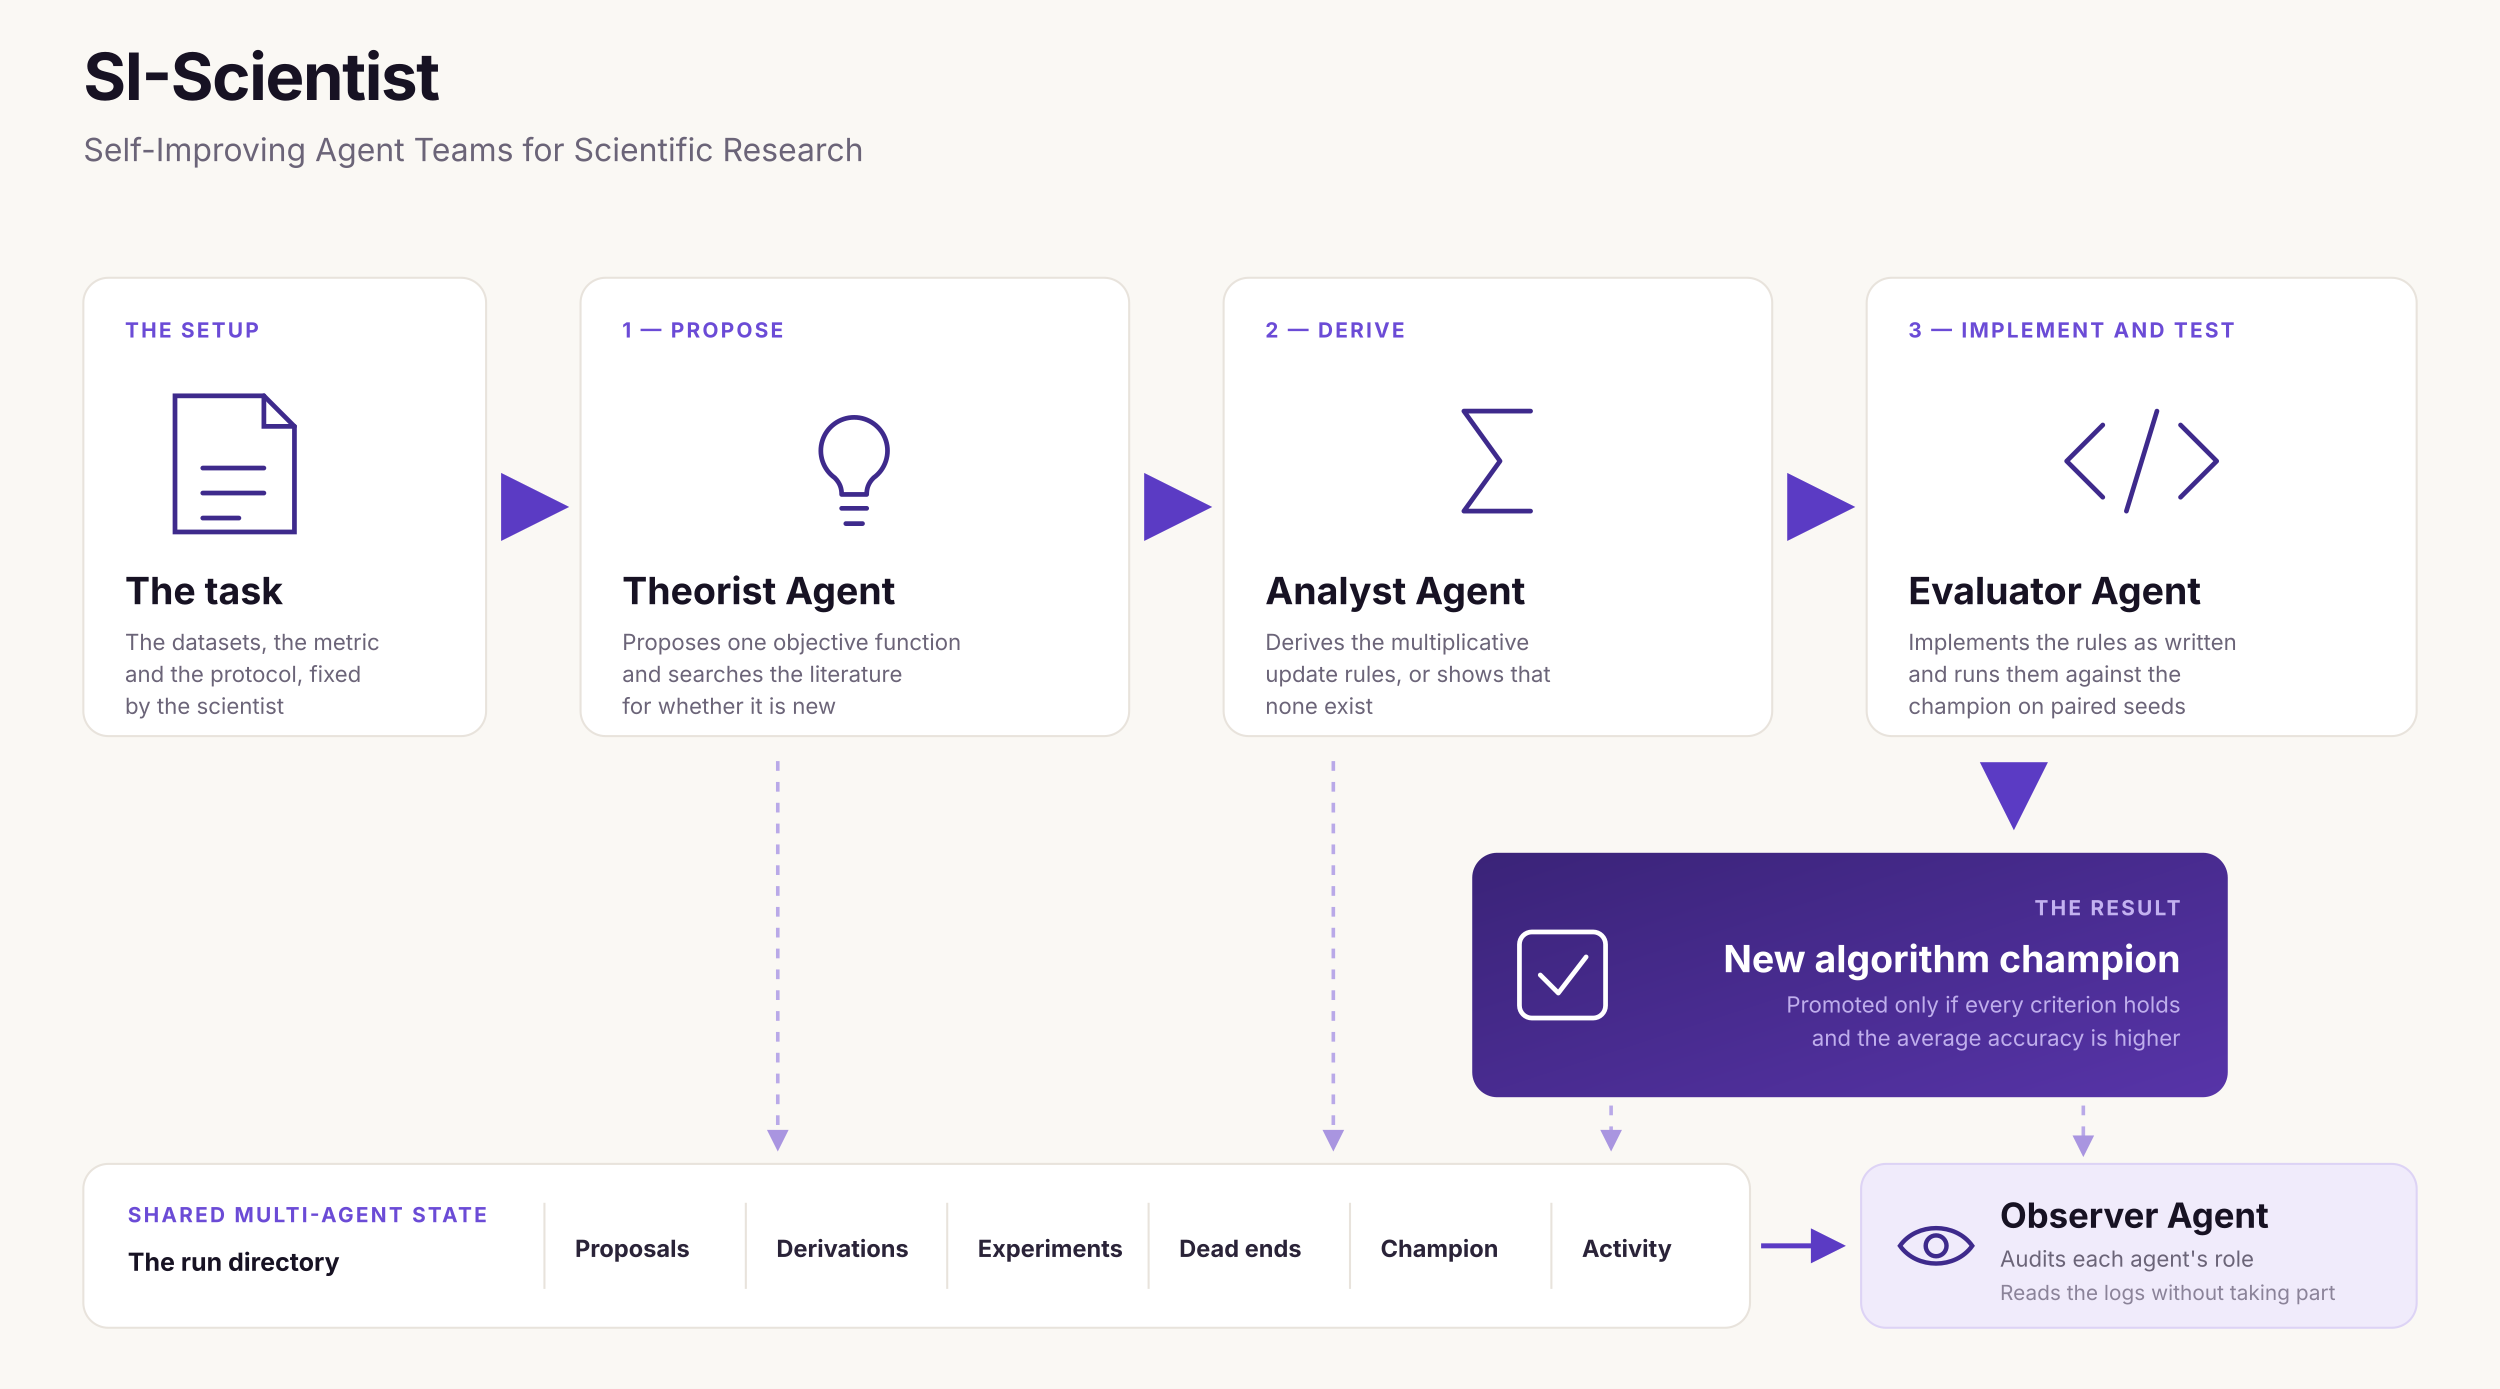
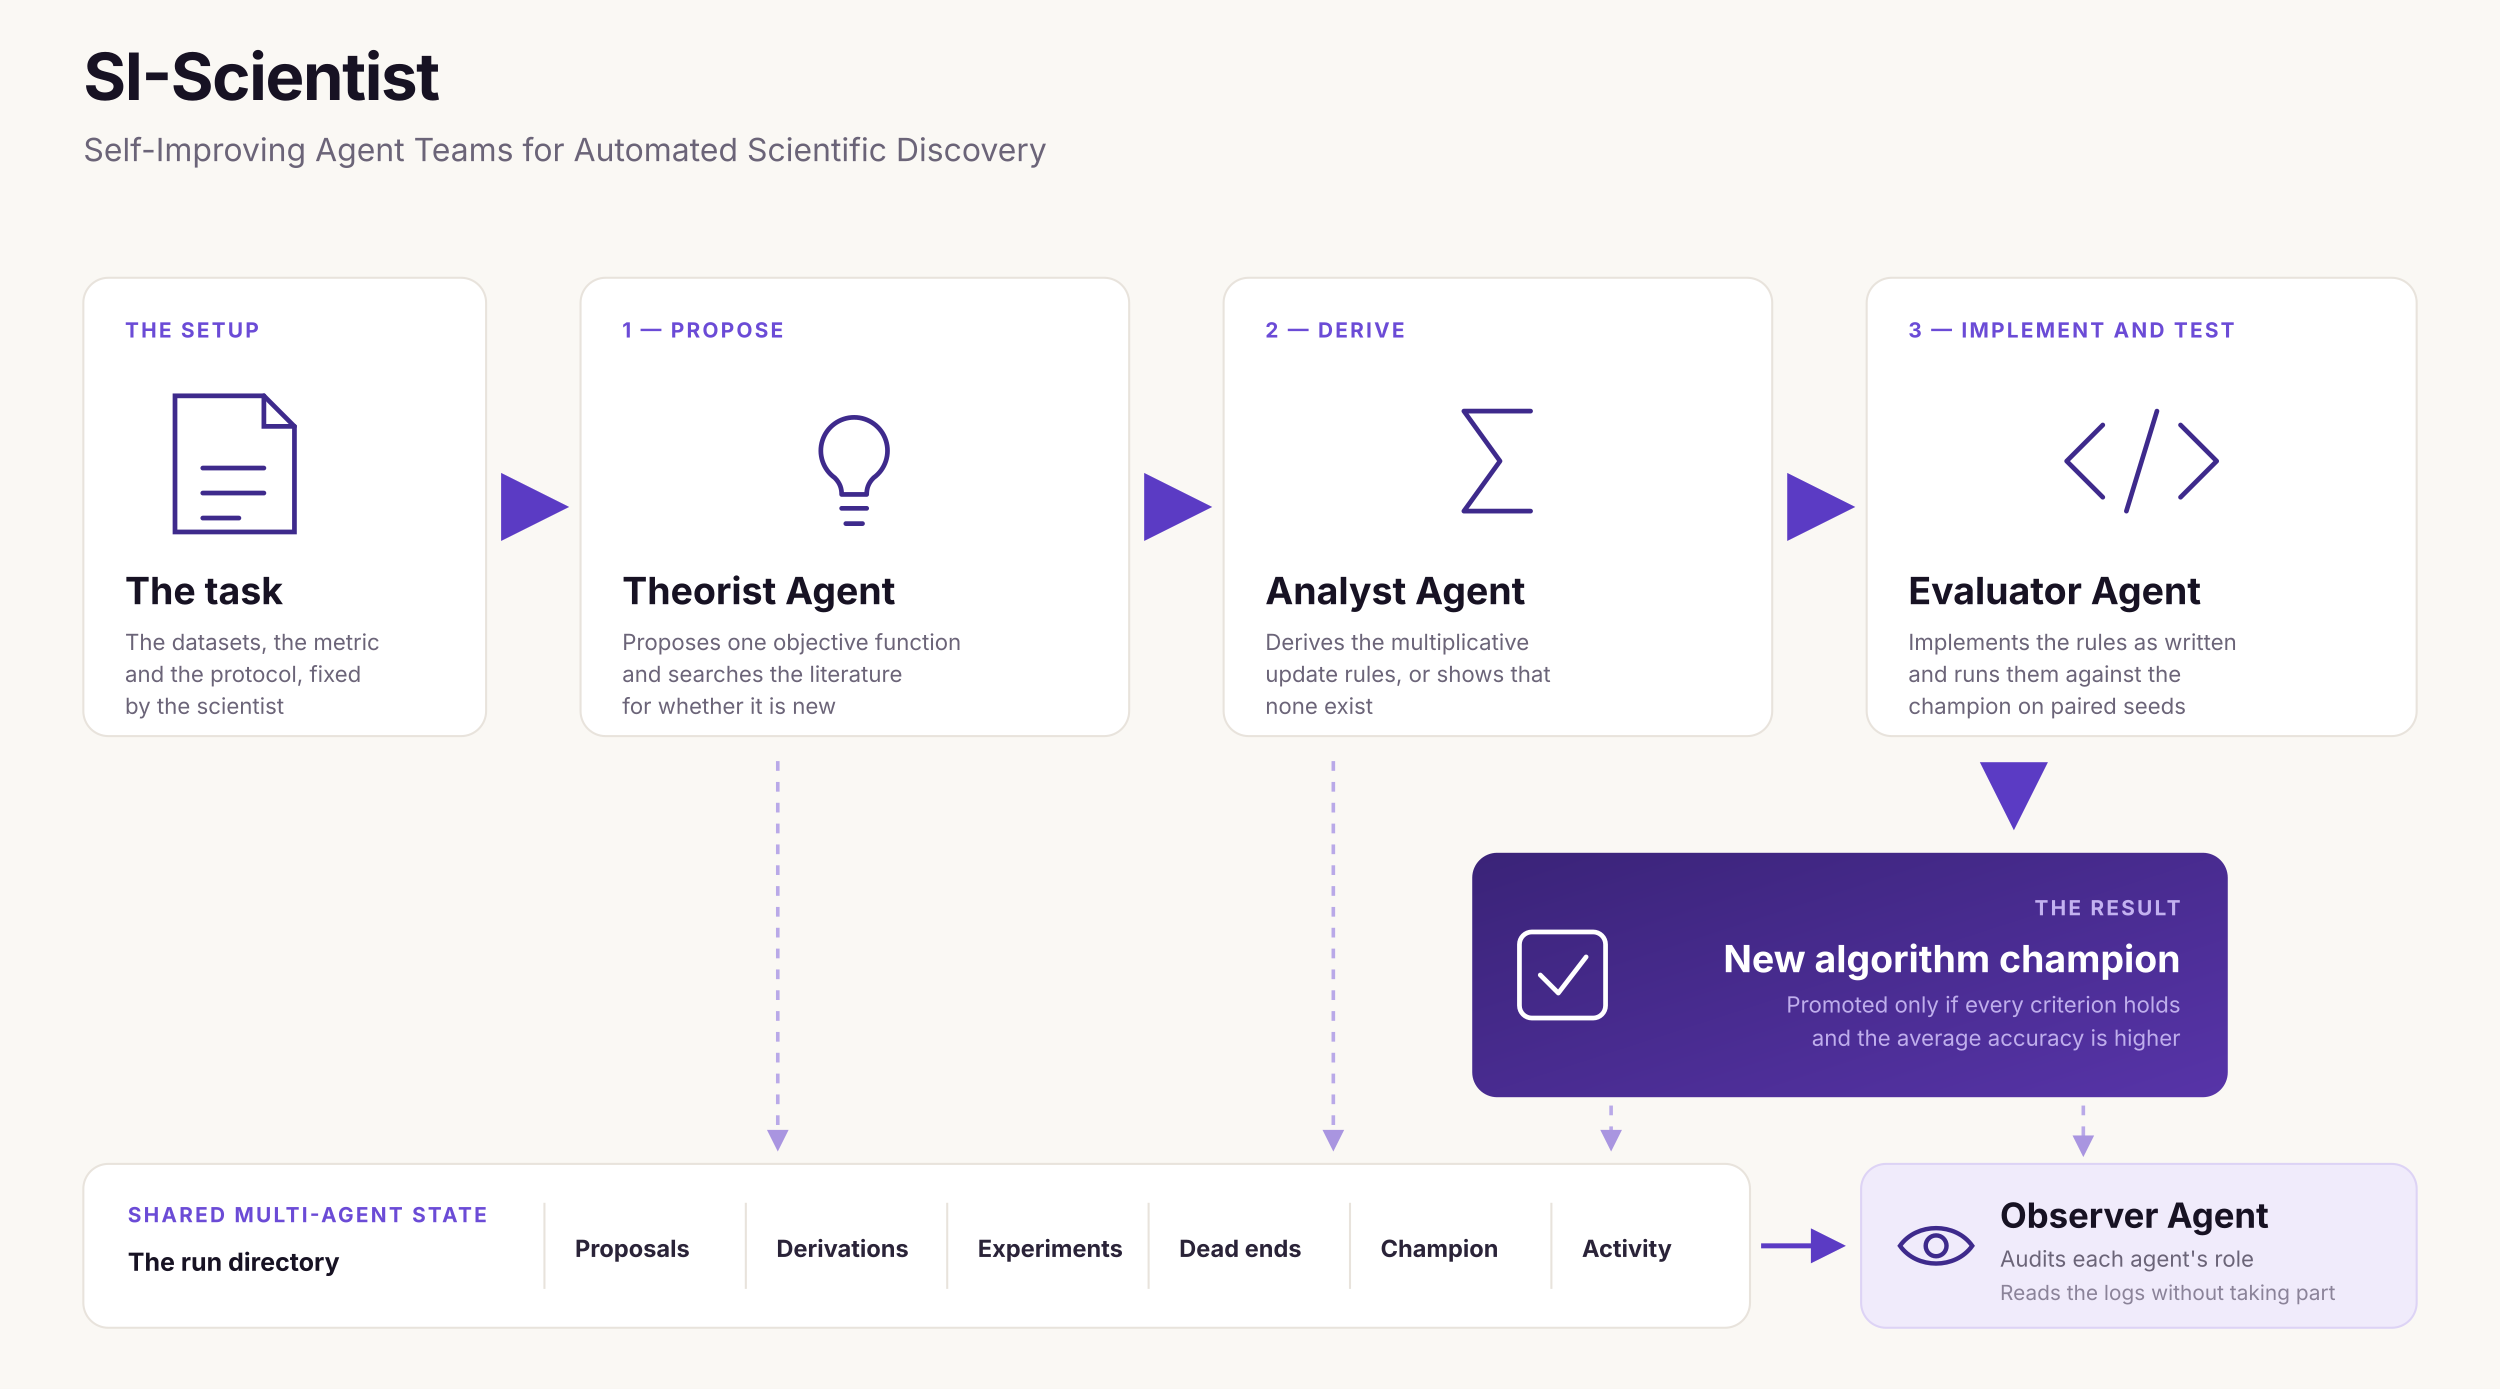
<svg xmlns="http://www.w3.org/2000/svg" viewBox="0 0 1800 1000" width="1800" height="1000" font-family="Inter, 'Helvetica Neue', Helvetica, Arial, sans-serif">
  <defs>
    <linearGradient id="champ" x1="0" y1="0" x2="1" y2="1">
      <stop offset="0%" stop-color="#3A2378" />
      <stop offset="100%" stop-color="#5734A8" />
    </linearGradient>
    <marker id="arrow" viewBox="0 0 10 10" refX="8" refY="5" markerWidth="7" markerHeight="7" orient="auto-start-reverse">
      <path d="M 0 0 L 10 5 L 0 10 z" fill="#5B3BC4" />
    </marker>
    <marker id="arrowSm" viewBox="0 0 10 10" refX="8" refY="5" markerWidth="6" markerHeight="6" orient="auto-start-reverse">
      <path d="M 0 0 L 10 5 L 0 10 z" fill="#A995E0" />
    </marker>
  </defs>
  <rect width="1800" height="1000" fill="#FAF8F4" />
  <text x="60" y="72" font-size="47" font-weight="700" fill="#171223" letter-spacing="-1">SI-Scientist</text>
-   <text x="60" y="116" font-size="23" fill="#6B6478">Self-Improving Agent Teams for Scientific Research</text>
+   <text x="60" y="116" font-size="23" fill="#6B6478">Self-Improving Agent Teams for Automated Scientific Discovery</text>
  <rect x="60" y="200" width="290" height="330" rx="18" fill="#FFFFFF" stroke="#E8E3DC" stroke-width="1.5" />
  <text x="90" y="243" font-size="15" font-weight="700" fill="#6B4BD6" letter-spacing="1.6">THE SETUP</text>
  <g stroke="#3E2A8C" stroke-width="3.4" fill="none" stroke-linecap="round">
    <path d="M126 285 h64 l22 22 v76 h-86 z" />
    <path d="M190 285 v22 h22" />
    <path d="M146 337 h44 M146 355 h44 M146 373 h26" />
  </g>
  <text x="90" y="435" font-size="27" font-weight="700" fill="#171223">The task</text>
  <text x="90" y="468" font-size="16" fill="#6B6478">
    <tspan x="90" dy="0">The datasets, the metric</tspan>
    <tspan x="90" dy="23">and the protocol, fixed</tspan>
    <tspan x="90" dy="23">by the scientist</tspan>
  </text>
  <line x1="368" y1="365" x2="400" y2="365" stroke="#5B3BC4" stroke-width="7" marker-end="url(#arrow)" />
  <rect x="418" y="200" width="395" height="330" rx="18" fill="#FFFFFF" stroke="#E8E3DC" stroke-width="1.5" />
  <text x="448" y="243" font-size="15" font-weight="700" fill="#6B4BD6" letter-spacing="1.6">1 — PROPOSE</text>
  <g stroke="#3E2A8C" stroke-width="3.4" fill="none" stroke-linecap="round" stroke-linejoin="round">
    <path d="M601 344 a 24 24 0 1 1 28 0 c -4 4 -5 8 -5 12 h -18 c 0 -4 -1 -8 -5 -12 z" />
    <path d="M606 366 h18 M609 377 h12" />
  </g>
  <text x="448" y="435" font-size="27" font-weight="700" fill="#171223">Theorist Agent</text>
  <text x="448" y="468" font-size="16" fill="#6B6478">
    <tspan x="448" dy="0">Proposes one objective function</tspan>
    <tspan x="448" dy="23">and searches the literature</tspan>
    <tspan x="448" dy="23">for whether it is new</tspan>
  </text>
  <line x1="831" y1="365" x2="863" y2="365" stroke="#5B3BC4" stroke-width="7" marker-end="url(#arrow)" />
  <rect x="881" y="200" width="395" height="330" rx="18" fill="#FFFFFF" stroke="#E8E3DC" stroke-width="1.5" />
  <text x="911" y="243" font-size="15" font-weight="700" fill="#6B4BD6" letter-spacing="1.6">2 — DERIVE</text>
  <g stroke="#3E2A8C" stroke-width="3.4" fill="none" stroke-linecap="round" stroke-linejoin="round">
    <path d="M1102 296 h-48 l26 36 l-26 36 h48" />
  </g>
  <text x="911" y="435" font-size="27" font-weight="700" fill="#171223">Analyst Agent</text>
  <text x="911" y="468" font-size="16" fill="#6B6478">
    <tspan x="911" dy="0">Derives the multiplicative</tspan>
    <tspan x="911" dy="23">update rules, or shows that</tspan>
    <tspan x="911" dy="23">none exist</tspan>
  </text>
  <line x1="1294" y1="365" x2="1326" y2="365" stroke="#5B3BC4" stroke-width="7" marker-end="url(#arrow)" />
  <rect x="1344" y="200" width="396" height="330" rx="18" fill="#FFFFFF" stroke="#E8E3DC" stroke-width="1.5" />
  <text x="1374" y="243" font-size="15" font-weight="700" fill="#6B4BD6" letter-spacing="1.6">3 — IMPLEMENT AND TEST</text>
  <g stroke="#3E2A8C" stroke-width="3.4" fill="none" stroke-linecap="round" stroke-linejoin="round">
    <path d="M1514 306 l-26 26 l26 26 M1570 306 l26 26 l-26 26 M1553 296 l-22 72" />
  </g>
  <text x="1374" y="435" font-size="27" font-weight="700" fill="#171223">Evaluator Agent</text>
  <text x="1374" y="468" font-size="16" fill="#6B6478">
    <tspan x="1374" dy="0">Implements the rules as written</tspan>
    <tspan x="1374" dy="23">and runs them against the</tspan>
    <tspan x="1374" dy="23">champion on paired seeds</tspan>
  </text>
  <line x1="1450" y1="556" x2="1450" y2="588" stroke="#5B3BC4" stroke-width="7" marker-end="url(#arrow)" />
  <rect x="1060" y="614" width="544" height="176" rx="18" fill="url(#champ)" />
  <g stroke="#FFFFFF" stroke-width="3.4" fill="none" stroke-linecap="round" stroke-linejoin="round">
    <rect x="1094" y="671" width="62" height="62" rx="9" />
    <path d="M1109 702 l13 13 l20 -26" />
  </g>
  <text x="1570" y="659" font-size="15" font-weight="700" fill="#C3B2F0" text-anchor="end" letter-spacing="1.6">THE RESULT</text>
  <text x="1570" y="700" font-size="27" font-weight="700" fill="#FFFFFF" text-anchor="end">New algorithm champion</text>
  <text x="1570" y="729" font-size="16" fill="#BFAEEC" text-anchor="end">Promoted only if every criterion holds</text>
  <text x="1570" y="753" font-size="16" fill="#BFAEEC" text-anchor="end">and the average accuracy is higher</text>
  <g stroke="#B9A9E8" stroke-width="2.6" stroke-dasharray="7 8" fill="none">
    <path d="M560 548 V 826" marker-end="url(#arrowSm)" />
    <path d="M960 548 V 826" marker-end="url(#arrowSm)" />
    <path d="M1160 796 V 826" marker-end="url(#arrowSm)" />
  </g>
  <rect x="60" y="838" width="1200" height="118" rx="18" fill="#FFFFFF" stroke="#E8E3DC" stroke-width="1.5" />
  <text x="92" y="880" font-size="15" font-weight="700" fill="#6B4BD6" letter-spacing="1.6">SHARED MULTI-AGENT STATE</text>
  <text x="92" y="915" font-size="18" font-weight="700" fill="#171223">The run directory</text>
  <g stroke="#E8E3DC" stroke-width="1.5">
    <line x1="392" y1="866" x2="392" y2="928" />
    <line x1="537" y1="866" x2="537" y2="928" />
    <line x1="682" y1="866" x2="682" y2="928" />
    <line x1="827" y1="866" x2="827" y2="928" />
    <line x1="972" y1="866" x2="972" y2="928" />
    <line x1="1117" y1="866" x2="1117" y2="928" />
  </g>
  <g font-size="17" font-weight="700" fill="#2A2338">
    <text x="414" y="905">Proposals</text>
    <text x="559" y="905">Derivations</text>
    <text x="704" y="905">Experiments</text>
    <text x="849" y="905">Dead ends</text>
    <text x="994" y="905">Champion</text>
    <text x="1139" y="905">Activity</text>
  </g>
  <path d="M1268 897 H 1324" fill="none" stroke="#5B3BC4" stroke-width="3.6" marker-end="url(#arrow)" />
  <path d="M1500 796 V 830" fill="none" stroke="#B9A9E8" stroke-width="2.6" stroke-dasharray="7 8" marker-end="url(#arrowSm)" />
  <rect x="1340" y="838" width="400" height="118" rx="18" fill="#F0EBFB" stroke="#DDD3F5" stroke-width="1.5" />
  <g transform="translate(1394,897)" stroke="#3E2A8C" stroke-width="3.2" fill="none" stroke-linecap="round">
    <path d="M-26 0 C -14 -17, 14 -17, 26 0 C 14 17, -14 17, -26 0 z" />
    <circle cx="0" cy="0" r="7.5" />
  </g>
  <text x="1440" y="884" font-size="25" font-weight="700" fill="#171223">Observer Agent</text>
  <text x="1440" y="912" font-size="16" fill="#6B6478">Audits each agent's role</text>
  <text x="1440" y="936" font-size="15" fill="#8B8399">Reads the logs without taking part</text>
</svg>
